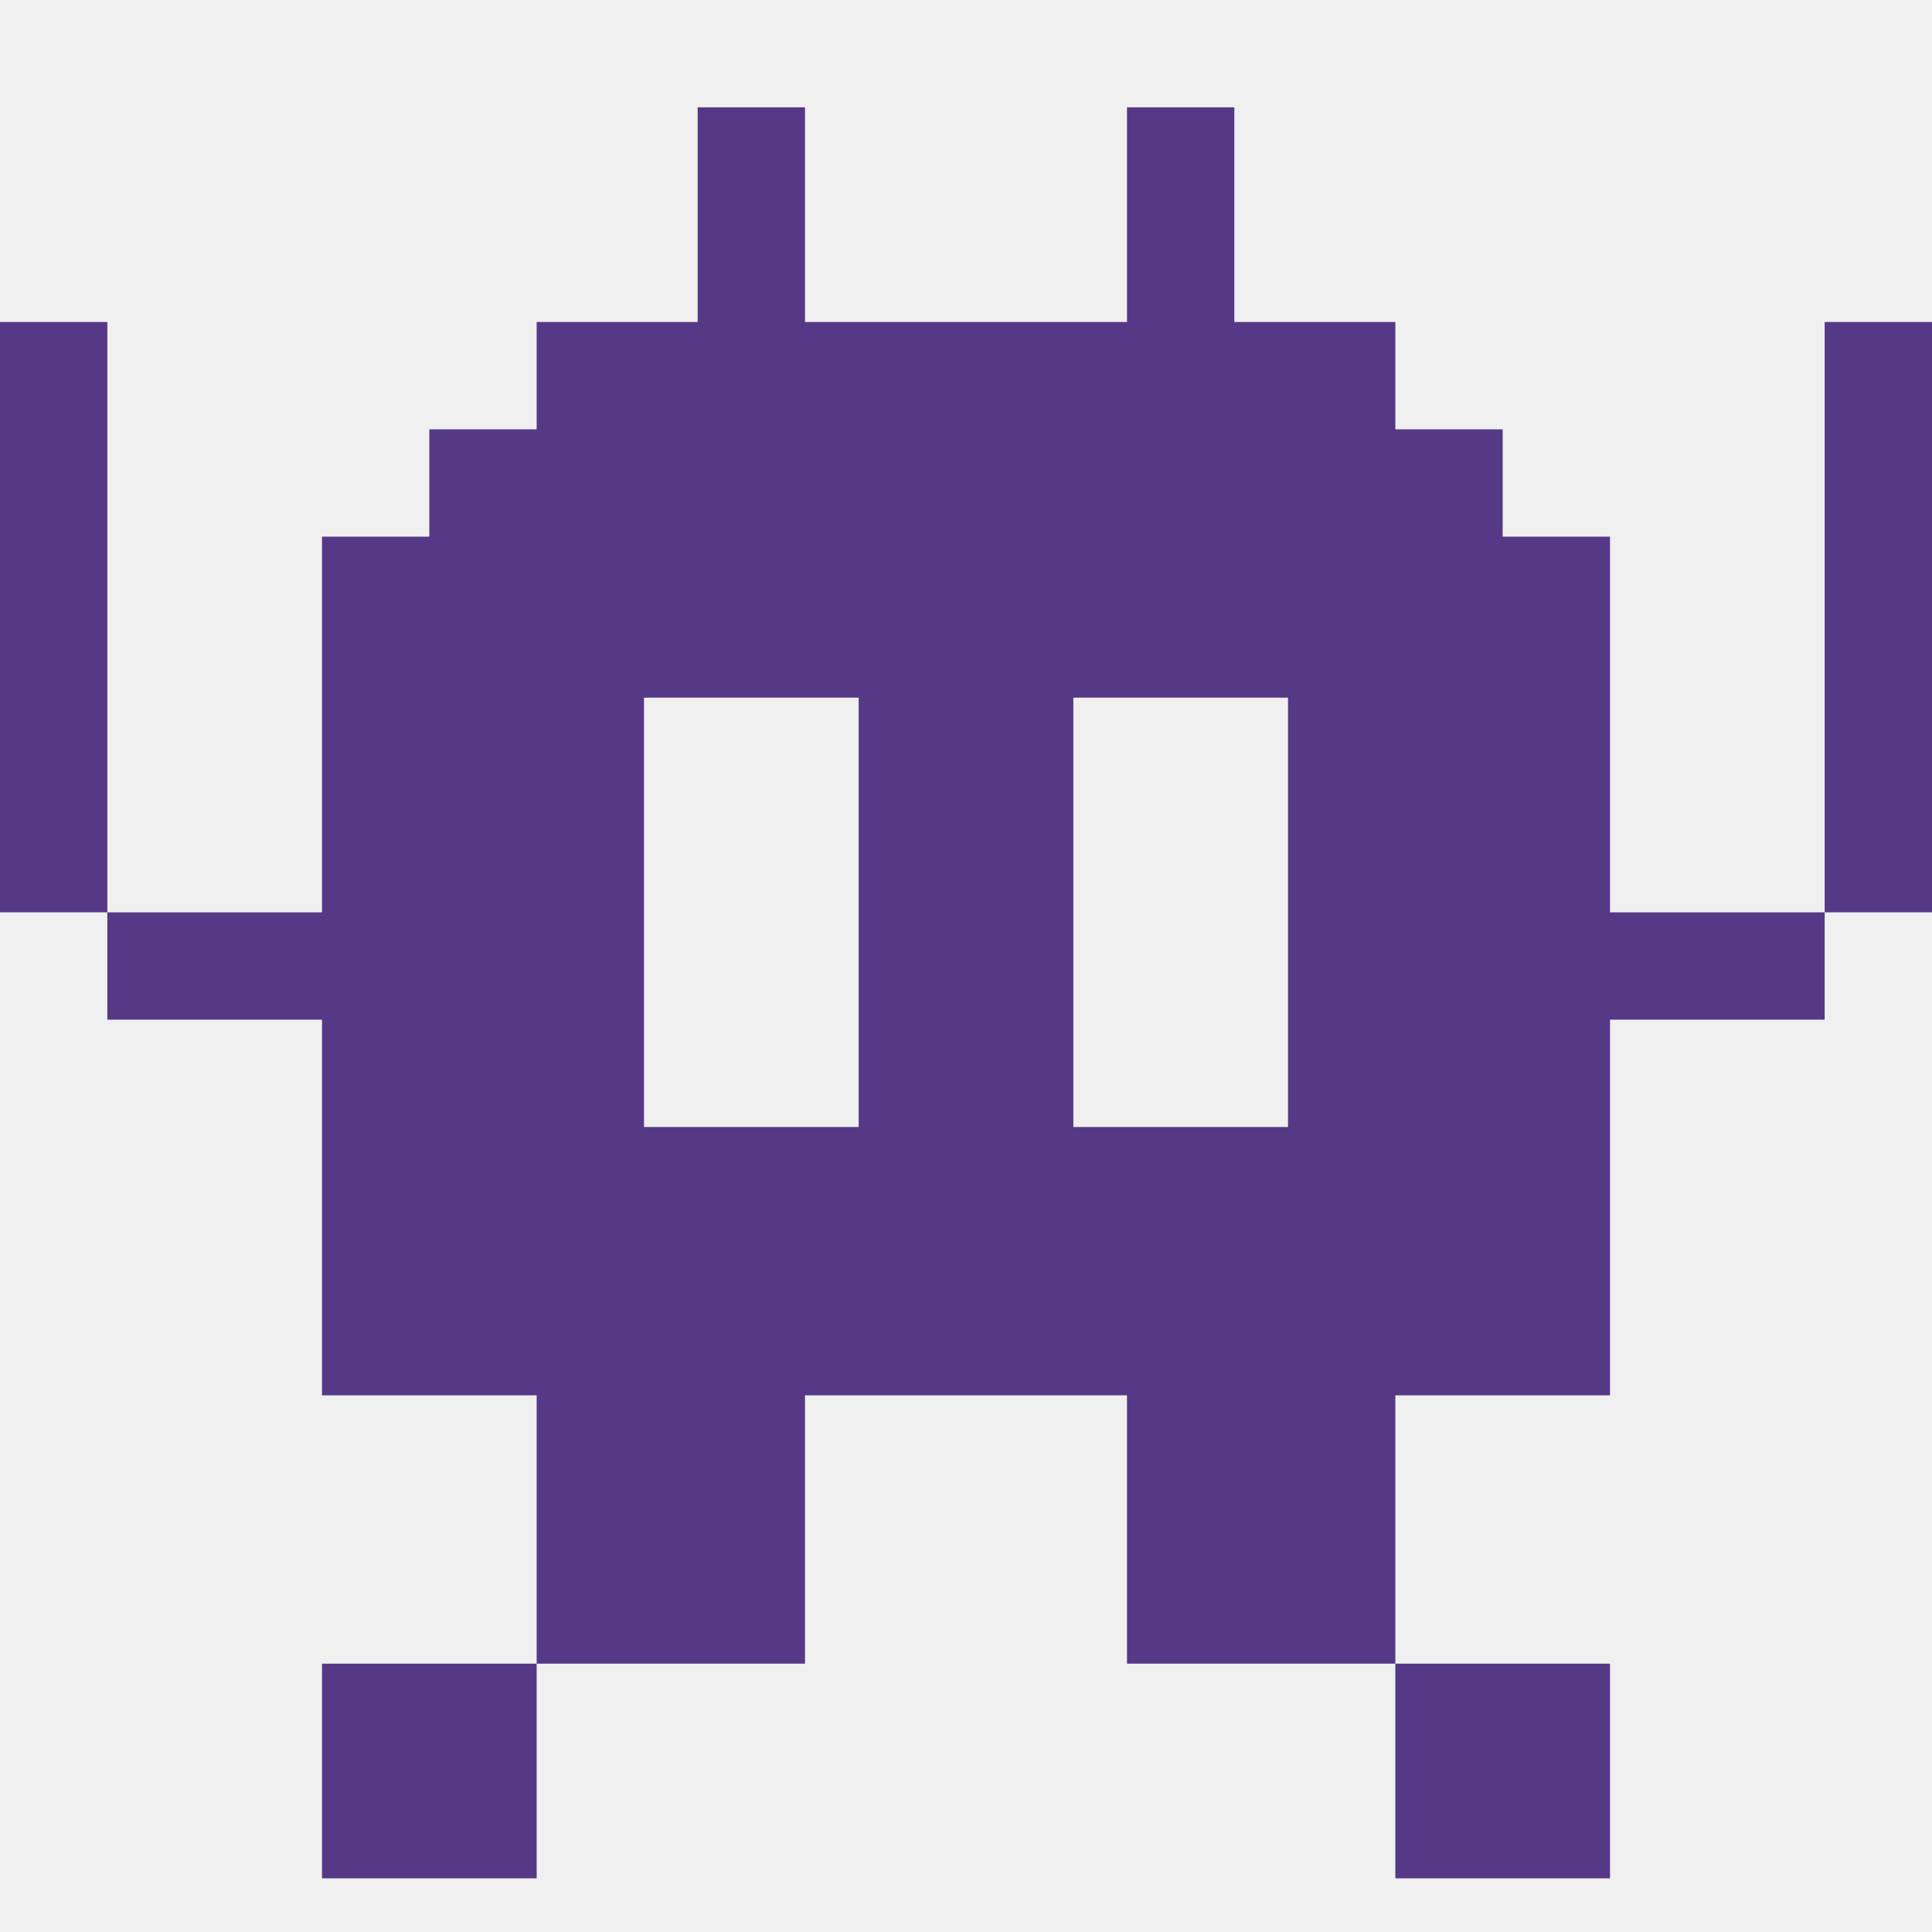
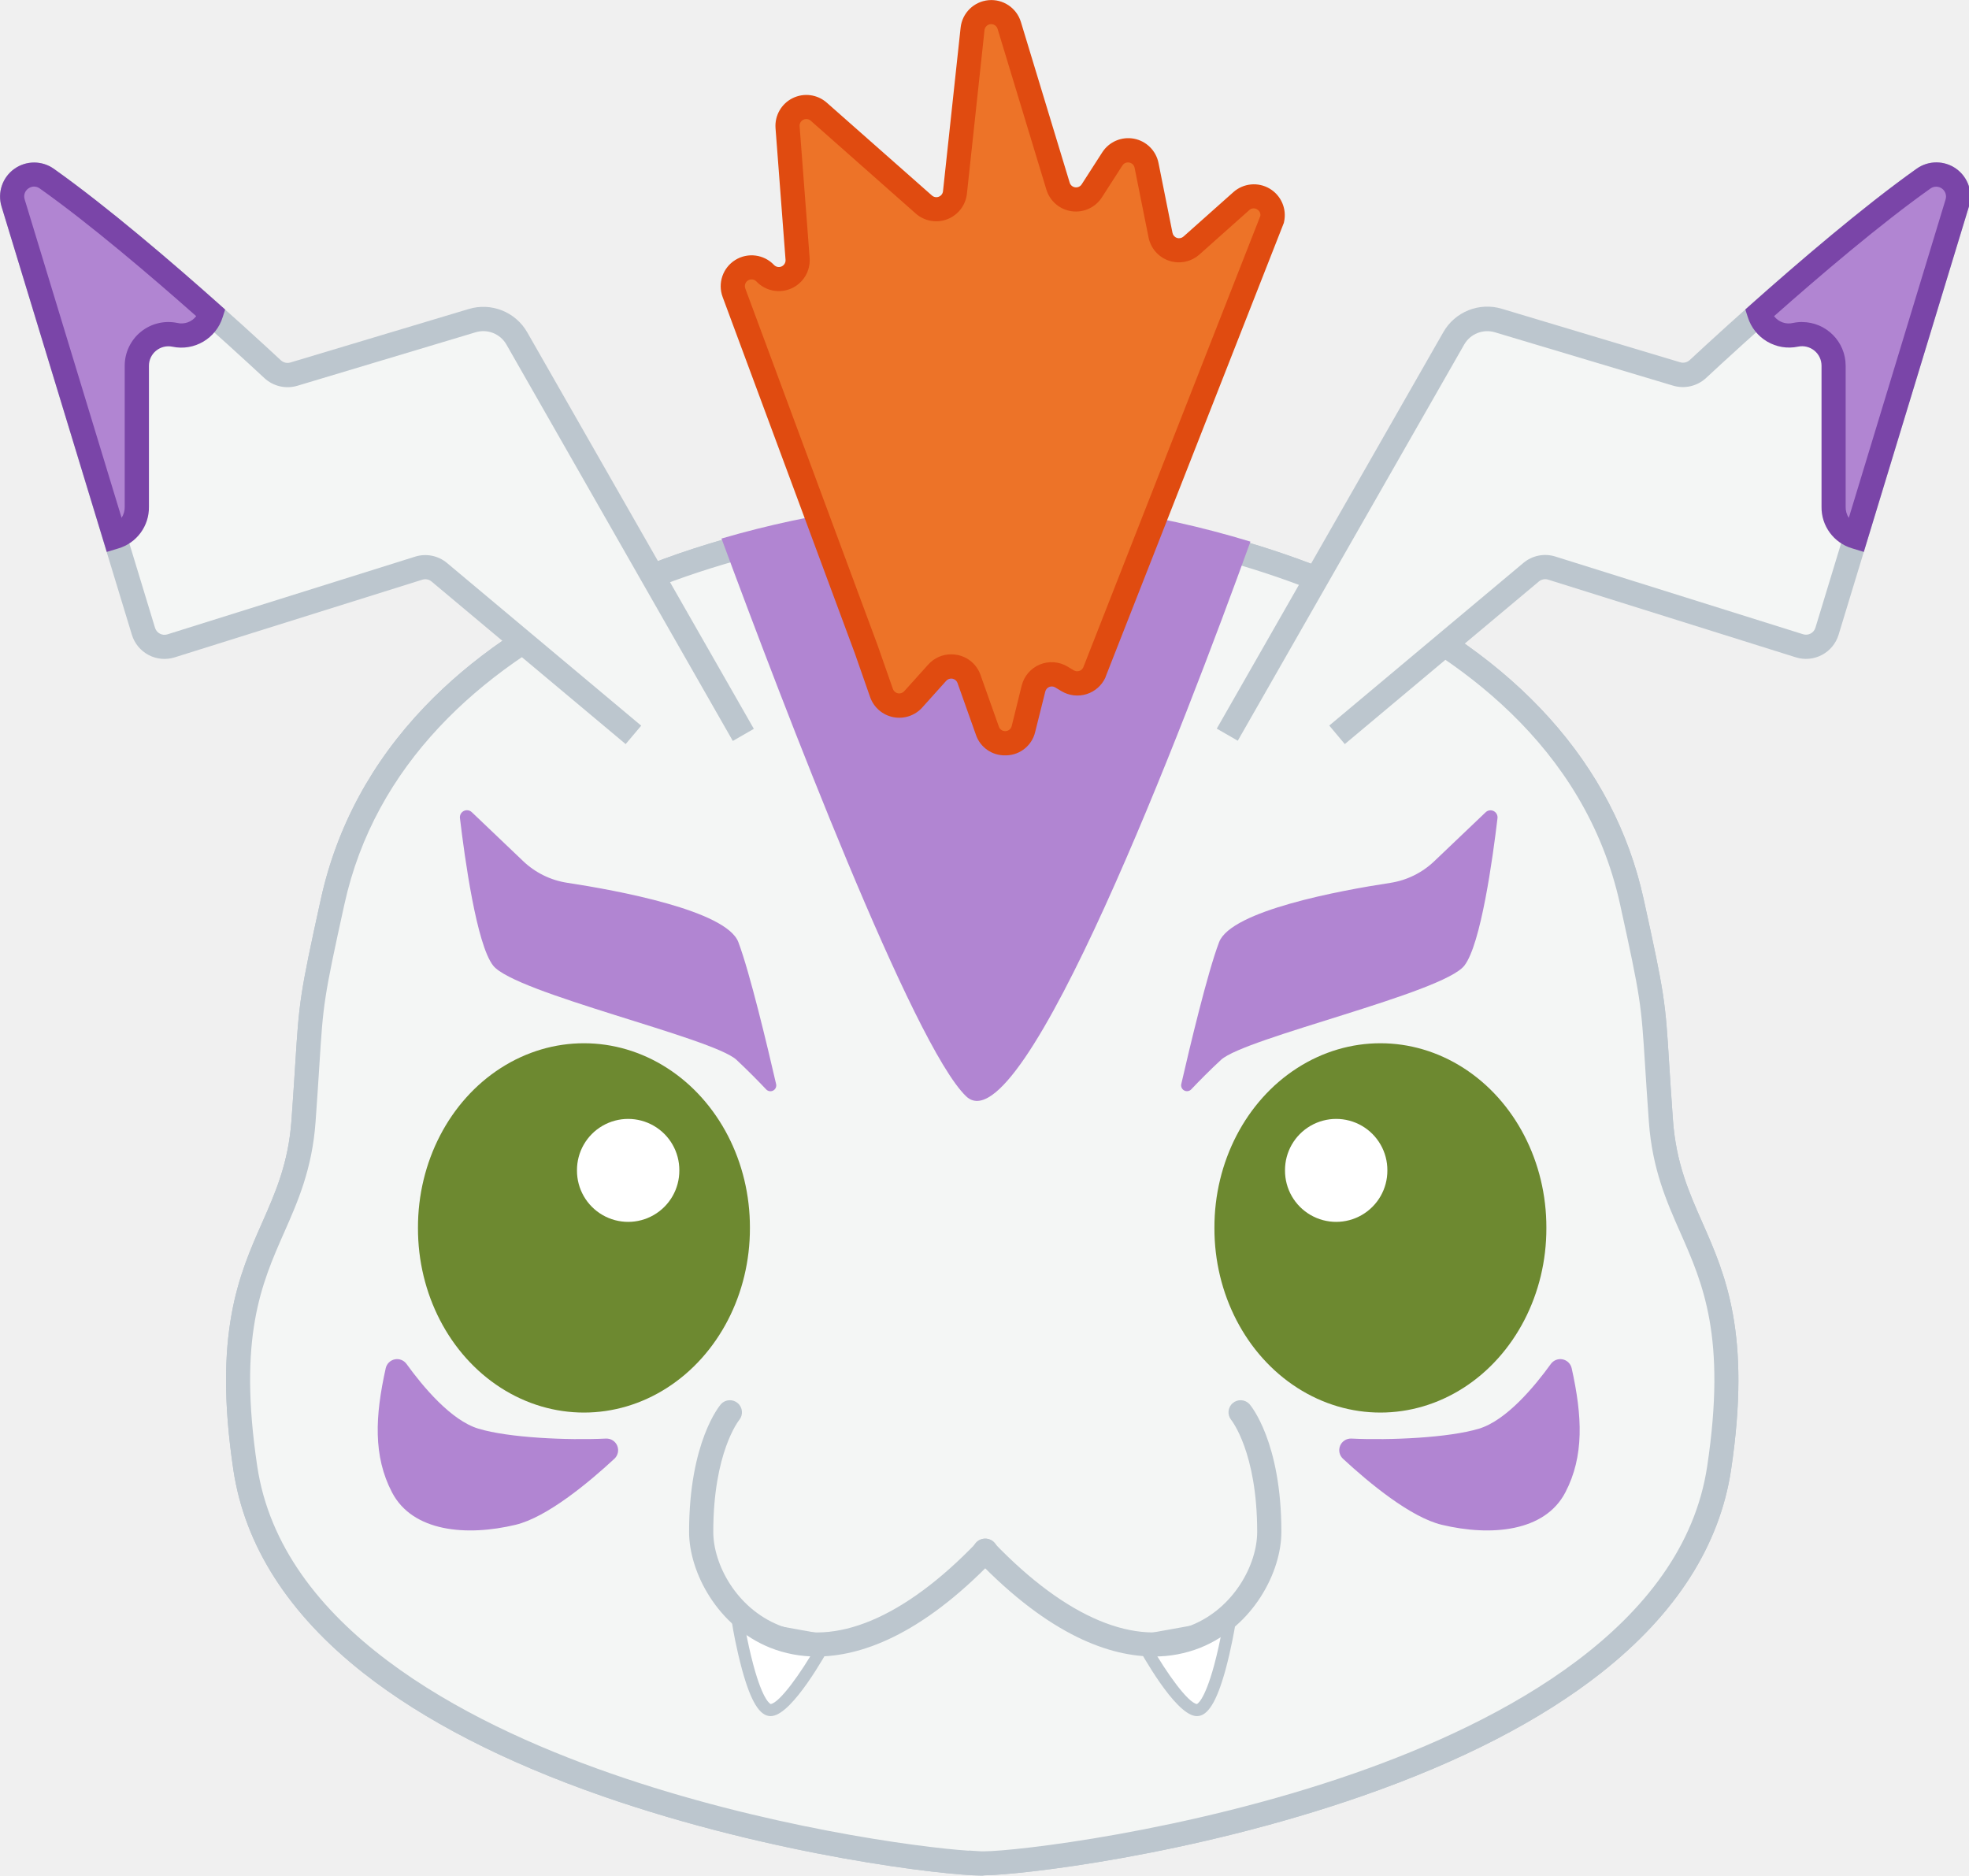
- <svg xmlns="http://www.w3.org/2000/svg" viewBox="0 0 36 36">
-   <path fill="#553986" d="M26 31h4v4h-4zM6 31h4v4H6zm24-21h-2V8h-2V6h-3V2h-2v4h-6V2h-2v4h-3v2H8v2H6v7H2v2h4v7h4v5h5v-5h6v5h5v-5h4v-7h4v-2h-4v-7zM16 21h-4v-8h4v8zm4 0v-8h4v8h-4zM34 6h2v11h-2zM0 6h2v11H0z" />
+ <svg xmlns="http://www.w3.org/2000/svg" t="1685346464304" class="icon" viewBox="0 0 1075 1024" version="1.1" p-id="2481" width="537.5" height="512">
+   <path d="M906.79 611.996c-4.782-65.858-1.599-54.853-15.853-119.865-35.921-162.881-247.195-211.762-354.707-211.762-110.749 0-318.786 48.881-354.655 211.762-14.308 65.012-11.124 54.007-15.853 119.865s-49.04 73.983-31.813 189.422c25.841 173.291 365.95 215.937 401.62 215.937a8.482 8.482 0 0 0 1.532 0c36.146 0 375.753-42.646 401.62-215.937 17.135-115.506-27.123-123.551-31.892-189.422z" fill="#F4F6F5" p-id="2482" />
+   <path d="M536.533 1024h-1.215c-18.654-0.079-112.295-10.569-206.451-43.359-53.637-18.694-97.499-41.285-130.381-67.139-40.955-32.235-64.907-69.597-71.089-111.067-11.071-74.234 3.131-106.416 15.668-134.754 7.385-16.765 14.374-32.592 16.078-56.068 0.925-12.868 1.559-22.882 2.074-30.941 2.127-33.583 2.352-37.097 13.964-89.836 8.667-39.396 27.744-74.709 56.65-104.95 25.035-26.198 57.429-48.591 96.27-66.584 90.972-42.144 182.315-45.42 208.182-45.42 52.382 0 134.265 11.89 206.953 45.407 84.684 38.907 137.978 98.225 154.095 171.429 11.626 52.766 11.89 56.266 13.964 89.836 0.515 8.059 1.149 18.086 2.074 30.954 1.704 23.476 8.693 39.303 16.091 56.068 12.524 28.391 26.726 60.573 15.668 134.754-6.196 41.47-30.082 78.831-71.023 111.067-32.856 25.854-76.625 48.445-130.276 67.139-93.654 32.671-186.938 43.161-206.332 43.346a8.904 8.904 0 0 1-0.964 0.119z m-0.832-13.211h1.321c17.003 0 110.882-10.661 202.488-42.619 80.588-28.127 179.501-80.06 192.566-167.69 10.569-70.442-2.299-99.454-14.678-127.514-7.53-17.056-15.312-34.693-17.175-60.454-0.938-12.934-1.572-22.987-2.087-31.073-2.114-33.345-2.286-36.067-13.674-87.841-19.196-87.194-90.417-136.432-146.776-162.392-70.759-32.579-150.449-44.191-201.431-44.191-121.675 0-314.823 55.011-348.194 206.584-11.401 51.775-11.573 54.496-13.687 87.854-0.515 8.085-1.149 18.139-2.087 31.06-1.863 25.762-9.644 43.399-17.175 60.454-12.379 28.061-25.181 57.072-14.678 127.514 13.066 87.617 112.031 139.55 192.765 167.69 83.231 29.065 168.046 40.466 195.684 42.276v-0.092z" fill="#BCC6CE" p-id="2483" />
+   <path d="M906.79 611.996c-4.782-65.858-1.599-54.853-15.853-119.865-35.921-162.881-247.195-211.762-354.707-211.762-110.749 0-318.786 48.881-354.655 211.762-14.308 65.012-11.124 54.007-15.853 119.865s-49.04 73.983-31.813 189.422c25.841 173.291 365.95 215.937 401.62 215.937a8.482 8.482 0 0 0 1.532 0c36.146 0 375.753-42.646 401.62-215.937 17.135-115.506-27.123-123.551-31.892-189.422z" fill="#F4F6F5" p-id="2484" />
+   <path d="M536.533 1024h-1.215c-18.654-0.079-112.295-10.569-206.451-43.359-53.637-18.694-97.499-41.285-130.381-67.139-40.955-32.235-64.907-69.597-71.089-111.067-11.071-74.234 3.131-106.416 15.668-134.754 7.385-16.765 14.374-32.592 16.078-56.068 0.925-12.868 1.559-22.882 2.074-30.941 2.127-33.583 2.352-37.097 13.964-89.836 8.667-39.396 27.744-74.709 56.65-104.95 25.035-26.198 57.429-48.591 96.27-66.584 90.972-42.144 182.315-45.42 208.182-45.42 52.382 0 134.265 11.89 206.953 45.407 84.684 38.907 137.978 98.225 154.095 171.429 11.626 52.766 11.89 56.266 13.964 89.836 0.515 8.059 1.149 18.086 2.074 30.954 1.704 23.476 8.693 39.303 16.091 56.068 12.524 28.391 26.726 60.573 15.668 134.754-6.196 41.47-30.082 78.831-71.023 111.067-32.856 25.854-76.625 48.445-130.276 67.139-93.654 32.671-186.938 43.161-206.332 43.346a8.904 8.904 0 0 1-0.964 0.119z m-0.832-13.211h1.321c17.003 0 110.882-10.661 202.488-42.619 80.588-28.127 179.501-80.06 192.566-167.69 10.569-70.442-2.299-99.454-14.678-127.514-7.53-17.056-15.312-34.693-17.175-60.454-0.938-12.934-1.572-22.987-2.087-31.073-2.114-33.345-2.286-36.067-13.674-87.841-19.196-87.194-90.417-136.432-146.776-162.392-70.759-32.579-150.449-44.191-201.431-44.191-121.675 0-314.823 55.011-348.194 206.584-11.401 51.775-11.573 54.496-13.687 87.854-0.515 8.085-1.149 18.139-2.087 31.06-1.863 25.762-9.644 43.399-17.175 60.454-12.379 28.061-25.181 57.072-14.678 127.514 13.066 87.617 112.031 139.55 192.765 167.69 83.231 29.065 168.046 40.466 195.684 42.276v-0.092z" fill="#BCC6CE" p-id="2485" />
+   <path d="M228.197 670.415a100.484 90.616 90 1 0 181.231 0 100.484 90.616 90 1 0-181.231 0Z" fill="#6D8930" p-id="2486" />
+   <path d="M342.95 639.012m-27.942 0a27.942 27.942 0 1 0 55.883 0 27.942 27.942 0 1 0-55.883 0Z" fill="#FFFFFF" p-id="2487" />
+   <path d="M663.03 670.415a100.484 90.616 90 1 0 181.231 0 100.484 90.616 90 1 0-181.231 0Z" fill="#6D8930" p-id="2488" />
+   <path d="M729.509 639.012m-27.942 0a27.942 27.942 0 1 0 55.883 0 27.942 27.942 0 1 0-55.883 0Z" fill="#FFFFFF" p-id="2489" />
+   <path d="M403.166 887.132s7.927 48.023 18.099 46.49 29.857-37.863 29.857-37.863z" fill="#FFFFFF" p-id="2490" />
+   <path d="M420.711 936.965c-5.919 0-10.727-7.847-15.497-25.101-3.25-11.89-5.284-23.661-5.284-24.15l-0.766-4.624 57.046 10.265-2.167 3.963c-3.422 6.302-21.032 37.863-32.262 39.554a5.787 5.787 0 0 1-1.07 0.092z m-13.436-45.737c0.819 4.32 2.219 11.097 4.043 17.862 5.43 20.187 9.446 21.27 9.486 21.27 4.835-0.727 16.303-16.567 25.194-32.169z" fill="#BCC6CE" p-id="2491" />
+   <path d="M671.05 887.132s-7.927 48.023-18.099 46.49-29.844-37.863-29.844-37.863z" fill="#FFFFFF" p-id="2492" />
+   <path d="M653.505 936.965a5.641 5.641 0 0 1-1.044-0.079c-11.243-1.691-28.853-33.253-32.262-39.554l-2.18-3.963 57.046-10.265-0.753 4.624c-0.079 0.489-2.048 12.313-5.284 24.15-4.782 17.307-9.631 25.088-15.523 25.088z m-25.273-38.775c8.878 15.602 20.358 31.443 25.207 32.169 0 0 3.963-1.083 9.459-21.27 1.823-6.764 3.224-13.541 4.056-17.862zM445.904 904.412a67.721 67.721 0 0 1-25.432-4.782c-28.748-11.56-44.258-41.219-44.258-63.255 0-49.185 16.739-68.989 17.452-69.808a6.606 6.606 0 0 1 10.001 8.614c-0.304 0.37-14.242 17.795-14.242 61.194 0 17.716 12.603 41.602 35.974 50.995 29.976 12.062 68.236-3.963 107.737-45.09a6.606 6.606 0 1 1 9.525 9.142c-40.413 42.091-73.441 52.99-96.759 52.99z" fill="#BCC6CE" p-id="2493" />
+   <path d="M629.897 904.412c-23.318 0-56.333-10.886-96.759-52.99a6.606 6.606 0 1 1 9.525-9.142c39.501 41.14 77.774 57.152 107.751 45.09 23.357-9.393 35.961-33.279 35.961-50.995 0-43.597-14.096-61.023-14.242-61.194a6.606 6.606 0 0 1 10.001-8.614c0.713 0.819 17.452 20.623 17.452 69.808 0 22.036-15.51 51.695-44.244 63.255a67.853 67.853 0 0 1-25.445 4.782z" fill="#BCC6CE" p-id="2494" />
+   <path d="M418.293 594.781a3.184 3.184 0 0 0 5.43-2.906c-4.637-20.16-14.321-60.864-20.623-77.523-6.606-17.241-66.056-28.193-93.416-32.367a44.548 44.548 0 0 1-24.124-11.89l-27.955-26.647a3.844 3.844 0 0 0-6.487 3.237c2.537 21.415 9.05 68.976 18.113 80.496 11.771 14.995 119.667 39.369 132.799 51.405 6.064 5.668 11.864 11.547 16.263 16.197zM210.6 746.988a6.355 6.355 0 0 1 11.348-2.299c8.984 12.432 24.322 30.822 39.224 35.327 16.54 5.007 48.591 6.421 69.676 5.417a6.355 6.355 0 0 1 4.584 11.018c-14.242 13.211-36.886 31.958-53.915 36.053-26.779 6.421-56.227 3.884-67.483-17.677-10.344-19.83-9.274-41.628-3.435-67.84zM650.361 594.781a3.197 3.197 0 0 1-5.43-2.906c4.637-20.16 14.321-60.864 20.649-77.47 6.606-17.241 66.056-28.193 93.43-32.367a44.561 44.561 0 0 0 24.11-11.89l27.968-26.647a3.844 3.844 0 0 1 6.487 3.237c-2.537 21.415-9.063 68.976-18.113 80.496-11.784 14.995-119.667 39.369-132.812 51.405-6.09 5.615-11.877 11.494-16.289 16.144zM858.067 746.988a6.368 6.368 0 0 0-11.362-2.299c-8.97 12.432-24.322 30.822-39.211 35.327-16.554 5.007-48.591 6.421-69.689 5.417a6.355 6.355 0 0 0-4.584 11.018c14.242 13.211 36.899 31.958 53.928 36.053 26.766 6.421 56.227 3.884 67.47-17.677 10.344-19.83 9.287-41.628 3.448-67.84z" fill="#B185D2" p-id="2495" />
+   <path d="M405.822 401.198l-123.644-216.399a21.138 21.138 0 0 0-24.441-9.75l-97.3 29.184a11.969 11.969 0 0 1-11.586-2.642c-17.69-16.448-78.593-72.345-123.274-103.999a11.983 11.983 0 0 0-18.416 13.211l71.169 233.838a11.983 11.983 0 0 0 15.048 7.927l135.203-42.408a11.89 11.89 0 0 1 11.282 2.246l105.967 88.779" fill="#F4F6F5" p-id="2496" />
+   <path d="M341.589 406.258l-105.967-88.753a5.364 5.364 0 0 0-5.06-1.004l-135.203 42.408a18.601 18.601 0 0 1-23.357-12.339L0.832 112.731a18.601 18.601 0 0 1 28.563-20.57c44.984 31.865 106.244 88.079 123.947 104.553a5.43 5.43 0 0 0 5.205 1.202l97.287-29.184a27.638 27.638 0 0 1 32.077 12.802l123.657 216.399-11.481 6.606-123.644-216.505a14.532 14.532 0 0 0-16.805-6.606l-97.3 29.197a18.654 18.654 0 0 1-17.994-4.188c-17.558-16.329-78.276-72.054-122.587-103.444a5.377 5.377 0 0 0-8.283 5.945l71.169 233.838a5.377 5.377 0 0 0 6.764 3.567l135.19-42.408a18.496 18.496 0 0 1 17.505 3.488l105.967 88.779z" fill="#BCC6CE" p-id="2497" />
+   <path d="M95.411 182.751a16.937 16.937 0 0 0 19.896-11.732C89.043 147.648 54.034 117.659 25.577 97.512a11.983 11.983 0 0 0-18.416 13.211l55.487 182.315a16.62 16.62 0 0 0 12.075-16.448v-76.916a17.254 17.254 0 0 1 20.689-16.924z" fill="#B185D2" p-id="2498" />
+   <path d="M58.288 301.334L0.832 112.731a18.601 18.601 0 0 1 28.563-20.57c29.17 20.662 65.21 51.629 90.312 73.983l3.21 2.867-1.321 4.095a23.635 23.635 0 0 1-27.506 16.184 10.635 10.635 0 0 0-12.775 10.424v76.968a23.305 23.305 0 0 1-16.752 22.763z m-39.634-199.489a5.654 5.654 0 0 0-3.197 1.07 5.284 5.284 0 0 0-1.995 5.932L66.386 282.72a10.661 10.661 0 0 0 1.704-6.104v-76.942a23.846 23.846 0 0 1 28.629-23.371 10.08 10.08 0 0 0 10.397-3.686c-24.586-21.772-58.129-50.388-85.371-69.689a5.284 5.284 0 0 0-3.091-1.057z" fill="#7A45A8" p-id="2499" />
+   <path d="M669.966 401.198l123.657-216.399a21.138 21.138 0 0 1 24.428-9.75l97.3 29.184a11.996 11.996 0 0 0 11.599-2.642c17.677-16.448 78.58-72.345 123.26-103.999a11.996 11.996 0 0 1 18.43 13.211l-71.169 233.838a11.996 11.996 0 0 1-15.061 7.927l-135.203-42.408a11.89 11.89 0 0 0-11.282 2.246l-105.967 88.779" fill="#F4F6F5" p-id="2500" />
+   <path d="M734.212 406.258l-8.482-10.12 105.967-88.779a18.496 18.496 0 0 1 17.505-3.488l135.19 42.408a5.364 5.364 0 0 0 6.764-3.567l71.169-233.838a5.377 5.377 0 0 0-8.283-5.945c-44.324 31.39-105.029 87.115-122.587 103.444a18.654 18.654 0 0 1-17.994 4.188l-97.287-29.131a14.532 14.532 0 0 0-16.739 6.606l-123.657 216.386-11.467-6.606 123.657-216.399a27.611 27.611 0 0 1 32.064-12.802l97.287 29.184a5.43 5.43 0 0 0 5.205-1.202c17.703-16.474 78.963-72.662 123.947-104.553a18.601 18.601 0 0 1 28.497 20.689l-71.169 233.838a18.601 18.601 0 0 1-23.371 12.313l-135.19-42.408a5.377 5.377 0 0 0-5.073 1.004z" fill="#BCC6CE" p-id="2501" />
+   <path d="M980.429 182.751a16.937 16.937 0 0 1-19.896-11.732c26.264-23.371 61.274-53.36 89.73-73.507a11.996 11.996 0 0 1 18.43 13.211l-55.487 182.315a16.62 16.62 0 0 1-12.075-16.448v-76.916a17.254 17.254 0 0 0-20.702-16.924z" fill="#B185D2" p-id="2502" />
+   <path d="M1017.566 301.334l-6.315-1.929a23.305 23.305 0 0 1-16.765-22.763v-76.968a10.635 10.635 0 0 0-12.775-10.424A23.635 23.635 0 0 1 954.205 173.067l-1.321-4.095 3.21-2.867c25.101-22.327 61.128-53.294 90.299-73.983a18.601 18.601 0 0 1 28.576 20.609z m-33.689-125.506a23.859 23.859 0 0 1 23.78 23.859v76.968a10.661 10.661 0 0 0 1.717 6.104l52.845-173.873a5.377 5.377 0 0 0-8.283-5.945c-27.255 19.302-60.772 47.917-85.371 69.689a10.08 10.08 0 0 0 10.397 3.686 23.78 23.78 0 0 1 4.915-0.502z" fill="#7A45A8" p-id="2503" />
+   <path d="M682.689 295.719c-53.598-16.382-107.011-22.974-146.459-22.974-39.224 0-90.655 6.143-142.311 21.296 34.191 92.478 104.804 276.973 133.552 304.518 30.571 29.316 119.575-204.43 155.218-302.84z" fill="#B185D2" p-id="2504" />
+   <path d="M472.895 354.496l-72.186-194.68c-3.884-10.476 9.393-18.733 17.069-10.569a10.252 10.252 0 0 0 17.677-7.834l-5.456-71.882a10.252 10.252 0 0 1 17.016-8.455l57.337 50.678a10.265 10.265 0 0 0 17.003-6.606l9.605-89.321c1.202-11.097 16.778-12.564 20.015-1.876l26.621 87.683a10.265 10.265 0 0 0 18.496 2.576l11.177-17.412a10.265 10.265 0 0 1 18.654 3.475l7.636 38.141a10.252 10.252 0 0 0 16.884 5.654l27.202-24.243a10.265 10.265 0 0 1 16.831 9.922l-96.997 247.34a10.252 10.252 0 0 1-14.638 4.584l-3.395-2.035a10.265 10.265 0 0 0-15.166 6.315l-5.588 22.142a10.252 10.252 0 0 1-19.619 0.938l-10.054-28.272a10.265 10.265 0 0 0-17.293-3.435l-13.211 14.612a10.265 10.265 0 0 1-17.307-3.475z" fill="#ED7328" p-id="2505" />
+   <path d="M548.674 412.414a16.54 16.54 0 0 1-15.853-11.216l-10.054-28.285a3.646 3.646 0 0 0-6.156-1.215l-13.106 14.598a16.871 16.871 0 0 1-28.457-5.707L466.699 356.702l-72.186-194.601a16.871 16.871 0 0 1 28.061-17.452 3.66 3.66 0 0 0 6.302-2.801l-5.469-71.882a16.871 16.871 0 0 1 27.981-13.911l57.403 50.678a3.646 3.646 0 0 0 6.051-2.338l9.618-89.321a16.871 16.871 0 0 1 32.909-3.091l26.621 87.683a3.646 3.646 0 0 0 6.606 0.912l11.19-17.399a16.857 16.857 0 0 1 30.716 5.813l7.636 38.141a3.646 3.646 0 0 0 6.011 2.008l27.215-24.229a16.857 16.857 0 0 1 27.664 16.303l-0.106 0.489-0.185 0.476-97.168 247.472v0.145a16.871 16.871 0 0 1-24.058 7.557l-3.395-2.035a3.646 3.646 0 0 0-5.43 2.246l-5.522 22.076a16.554 16.554 0 0 1-15.55 12.762z m-29.316-55.157a18.02 18.02 0 0 1 3.342 0.33 16.765 16.765 0 0 1 12.617 10.899l10.041 28.285a3.66 3.66 0 0 0 6.989-0.33l5.456-22.129a16.857 16.857 0 0 1 25.035-10.371l3.395 2.035a3.593 3.593 0 0 0 2.973 0.357 3.66 3.66 0 0 0 2.193-1.876l96.706-246.574a3.461 3.461 0 0 0-1.784-3.567 3.501 3.501 0 0 0-4.28 0.41l-27.215 24.243a16.871 16.871 0 0 1-27.744-9.248l-7.636-38.128a3.66 3.66 0 0 0-6.606-1.321l-11.19 17.399a16.857 16.857 0 0 1-30.386-4.214l-26.621-87.696a3.66 3.66 0 0 0-7.134 0.674l-9.605 89.321a16.871 16.871 0 0 1-27.942 10.833l-57.337-50.691a3.66 3.66 0 0 0-6.064 3.025l5.469 71.882a16.871 16.871 0 0 1-29.065 12.868 3.66 3.66 0 0 0-6.077 3.792l72.226 194.773 8.376 23.925a3.66 3.66 0 0 0 6.17 1.242l13.145-14.598a16.673 16.673 0 0 1 12.551-5.549z" fill="#E04B10" p-id="2506" />
</svg>
